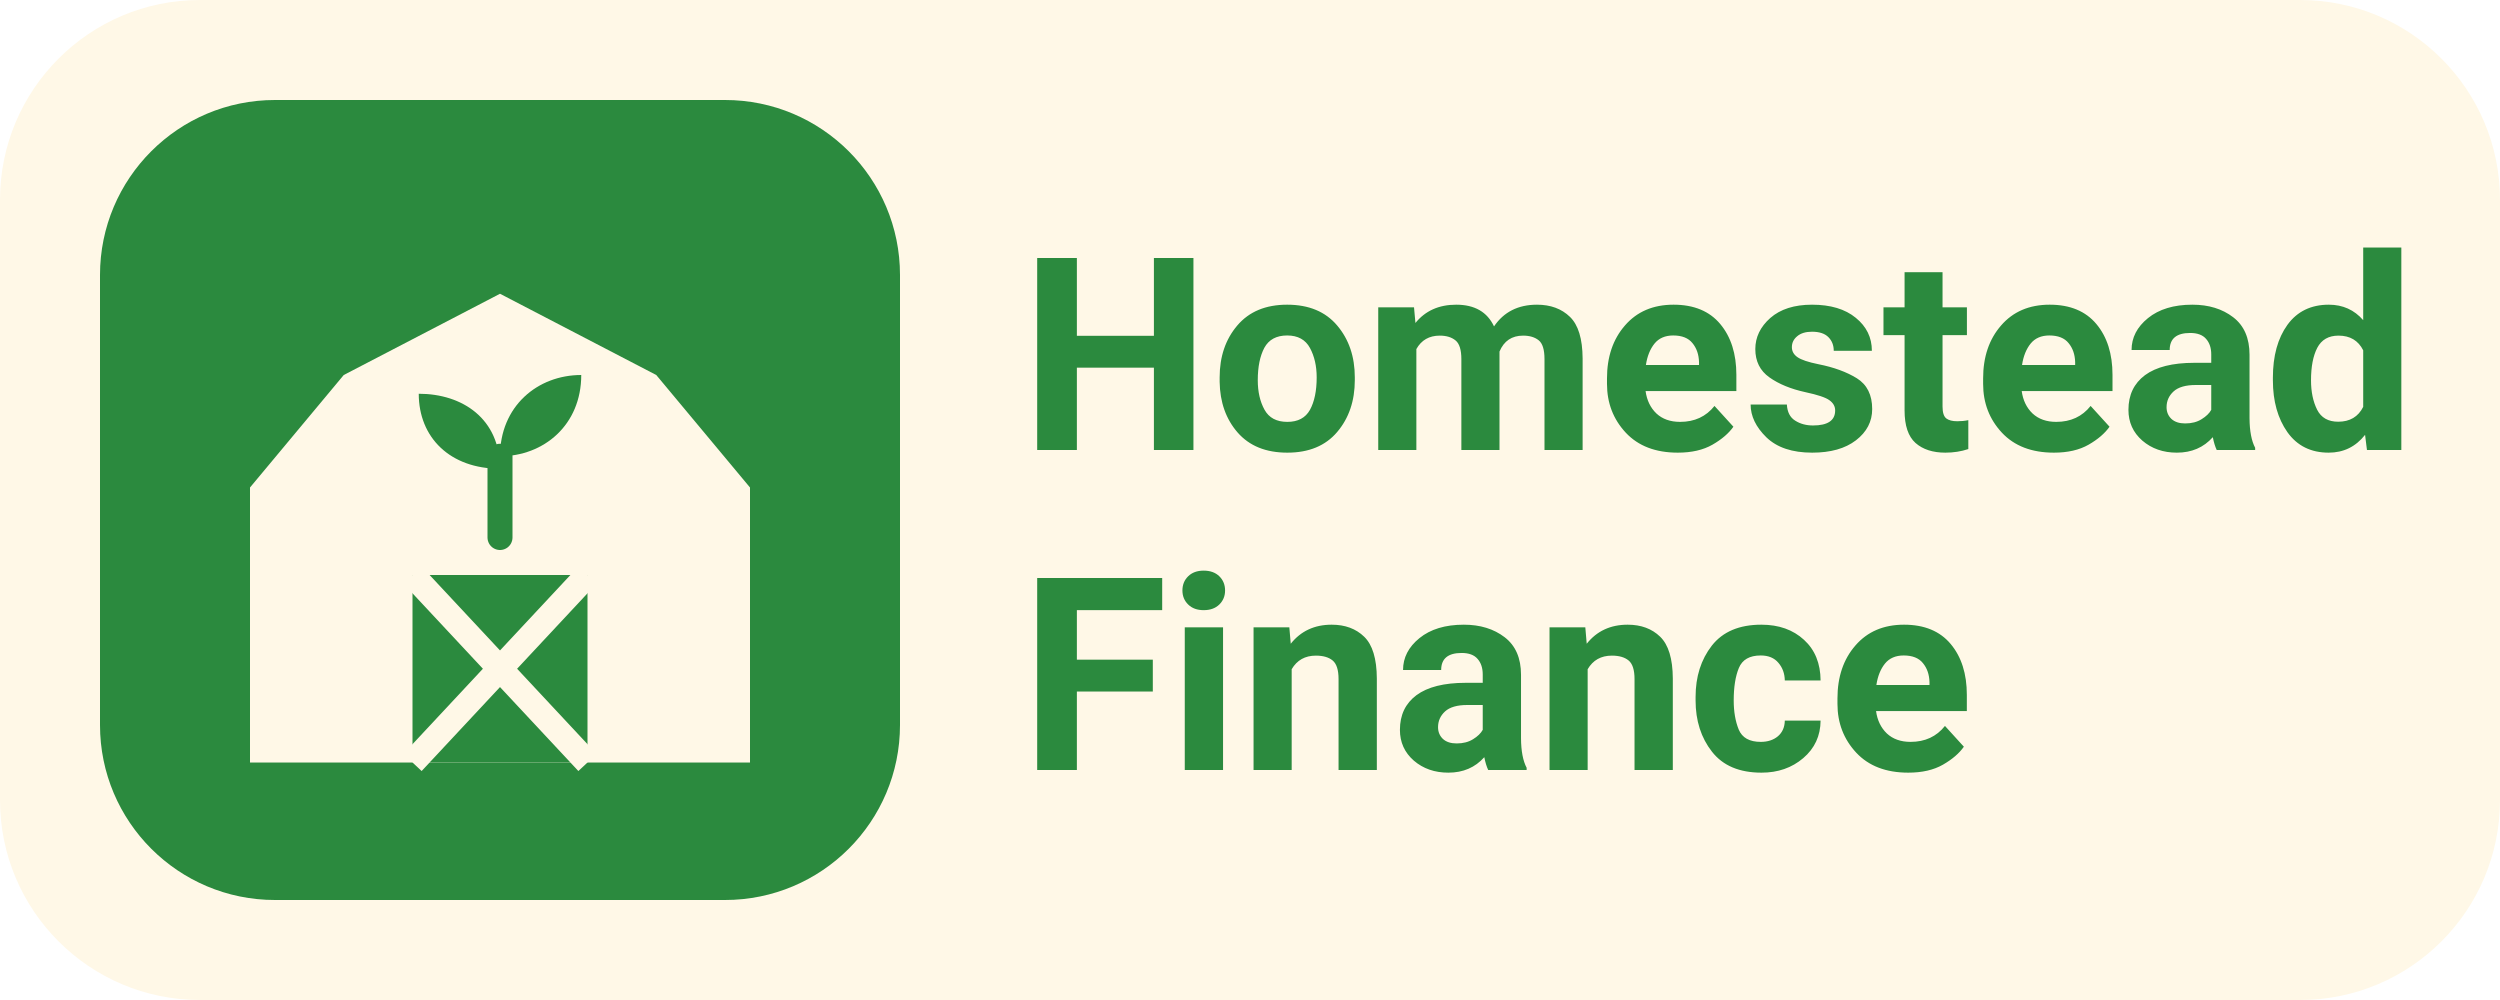
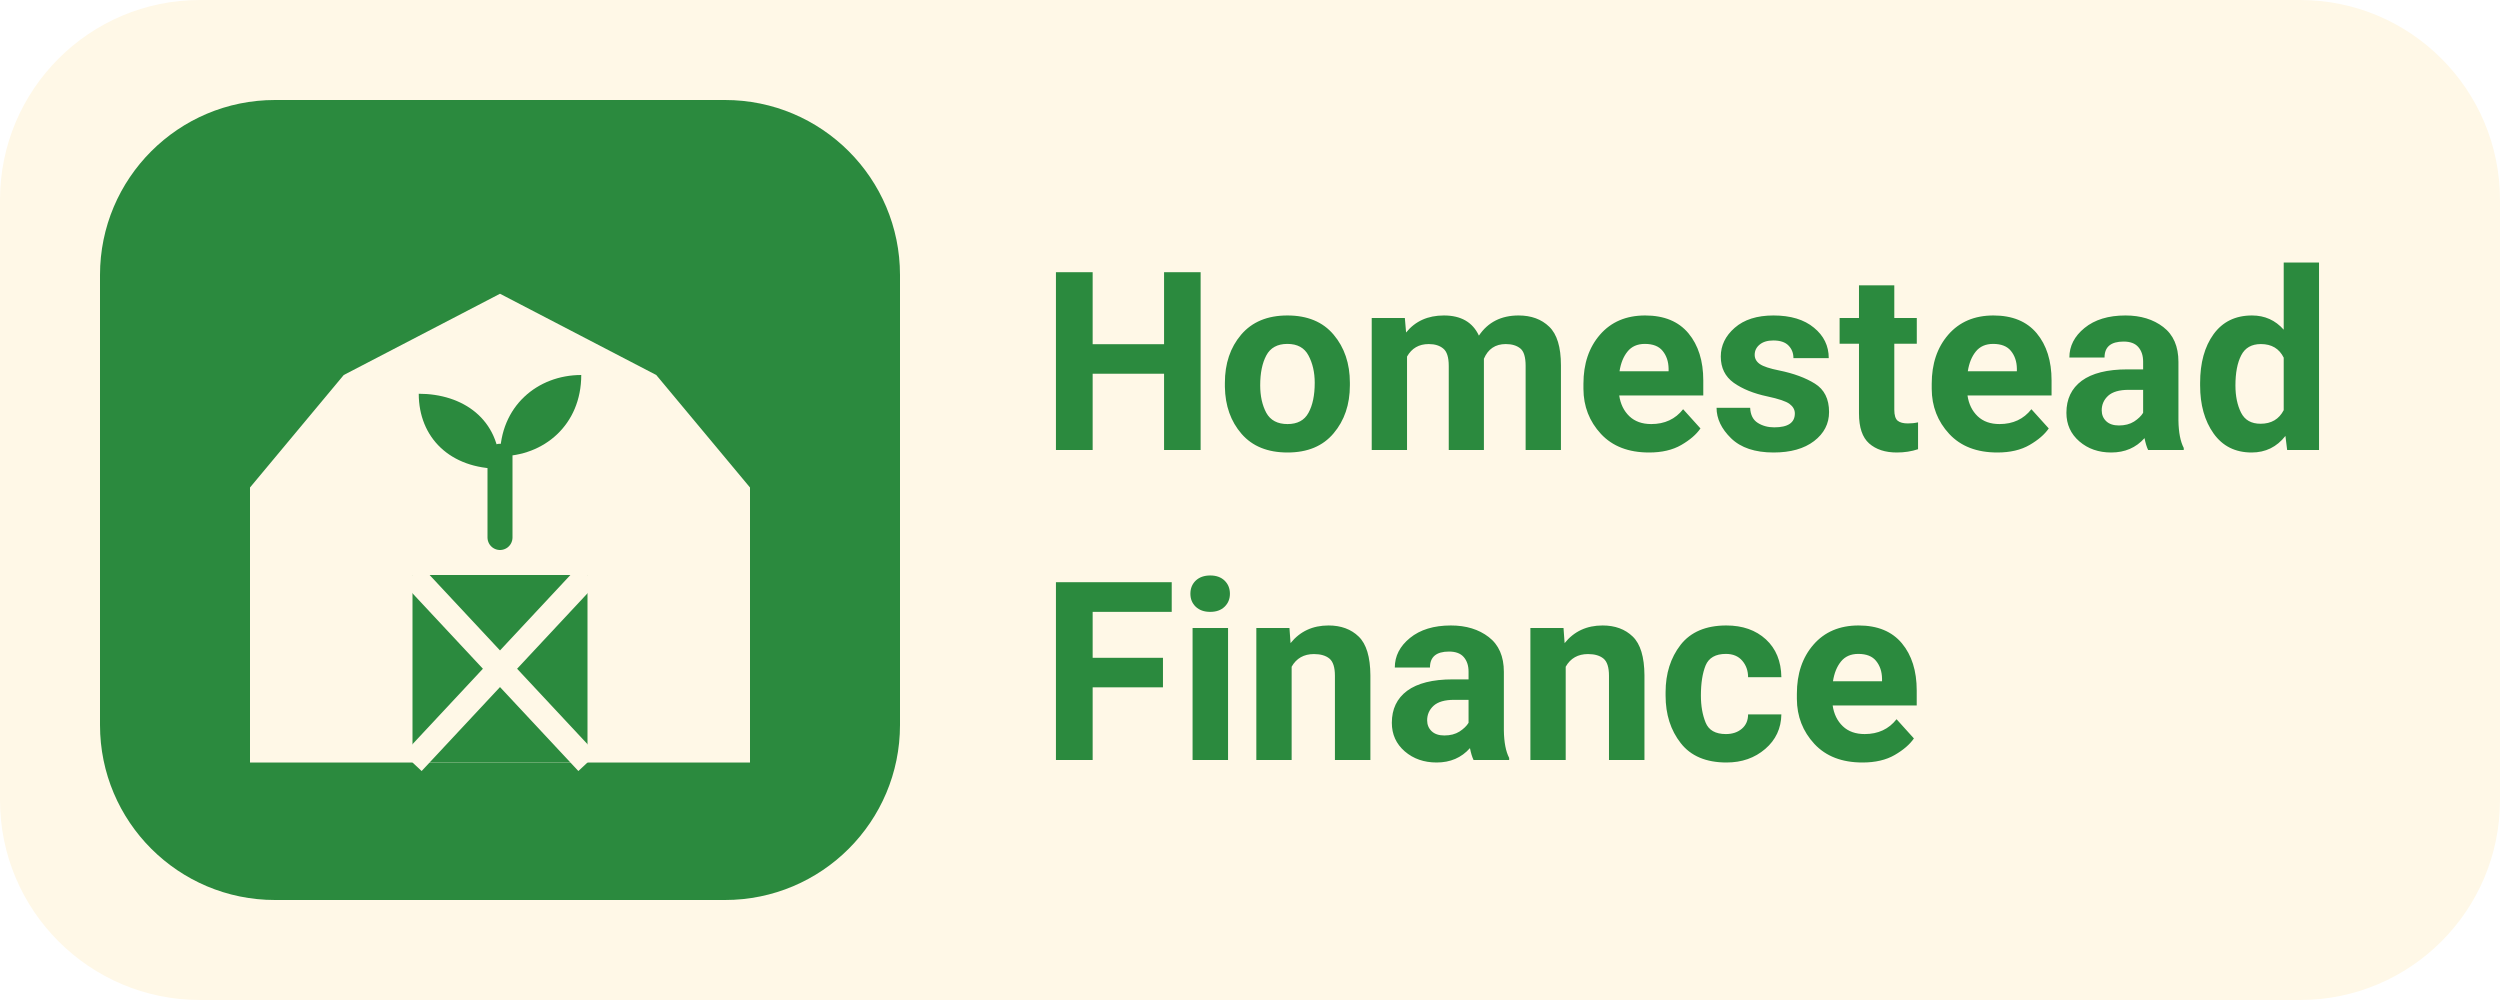
<svg xmlns="http://www.w3.org/2000/svg" viewBox="0 0 250 100" width="250" height="100">
  <rect width="250" height="100" rx="20" fill="#fff8e7" />
  <g transform="translate(10 10) scale(0.625)">
    <rect width="128" height="128" rx="28" fill="#2b8a3e" />
    <path d="M24 106 V62 L39 44 L64 31 L89 44 L104 62 V106 Z" fill="#fff8e7" />
    <path d="M64 70 V57" stroke="#2b8a3e" stroke-width="4" stroke-linecap="round" fill="none" />
    <path d="M64 59 C56 59 51 54 51 47 C58 47 64 51 64 59 Z" fill="#2b8a3e" />
    <path d="M64 57 C64 49 70 44 77 44 C77 52 71 57 64 57 Z" fill="#2b8a3e" />
    <rect x="50" y="76" width="28" height="30" fill="#2b8a3e" />
    <path d="M50 76 L78 106 M78 76 L50 106" stroke="#fff8e7" stroke-width="4" />
  </g>
-   <g font-family="Segoe UI, Roboto, Helvetica, Arial, sans-serif" font-size="27" font-weight="700" fill="#2b8a3e">
-     <text x="102" y="45">Homestead</text>
-     <text x="102" y="77">Finance</text>
+   <g font-family="Segoe UI, Roboto, Helvetica, Arial, sans-serif" font-size="25" font-weight="700" fill="#2b8a3e">
+     <text x="104" y="45">Homestead</text>
+     <text x="104" y="76">Finance</text>
  </g>
</svg>
